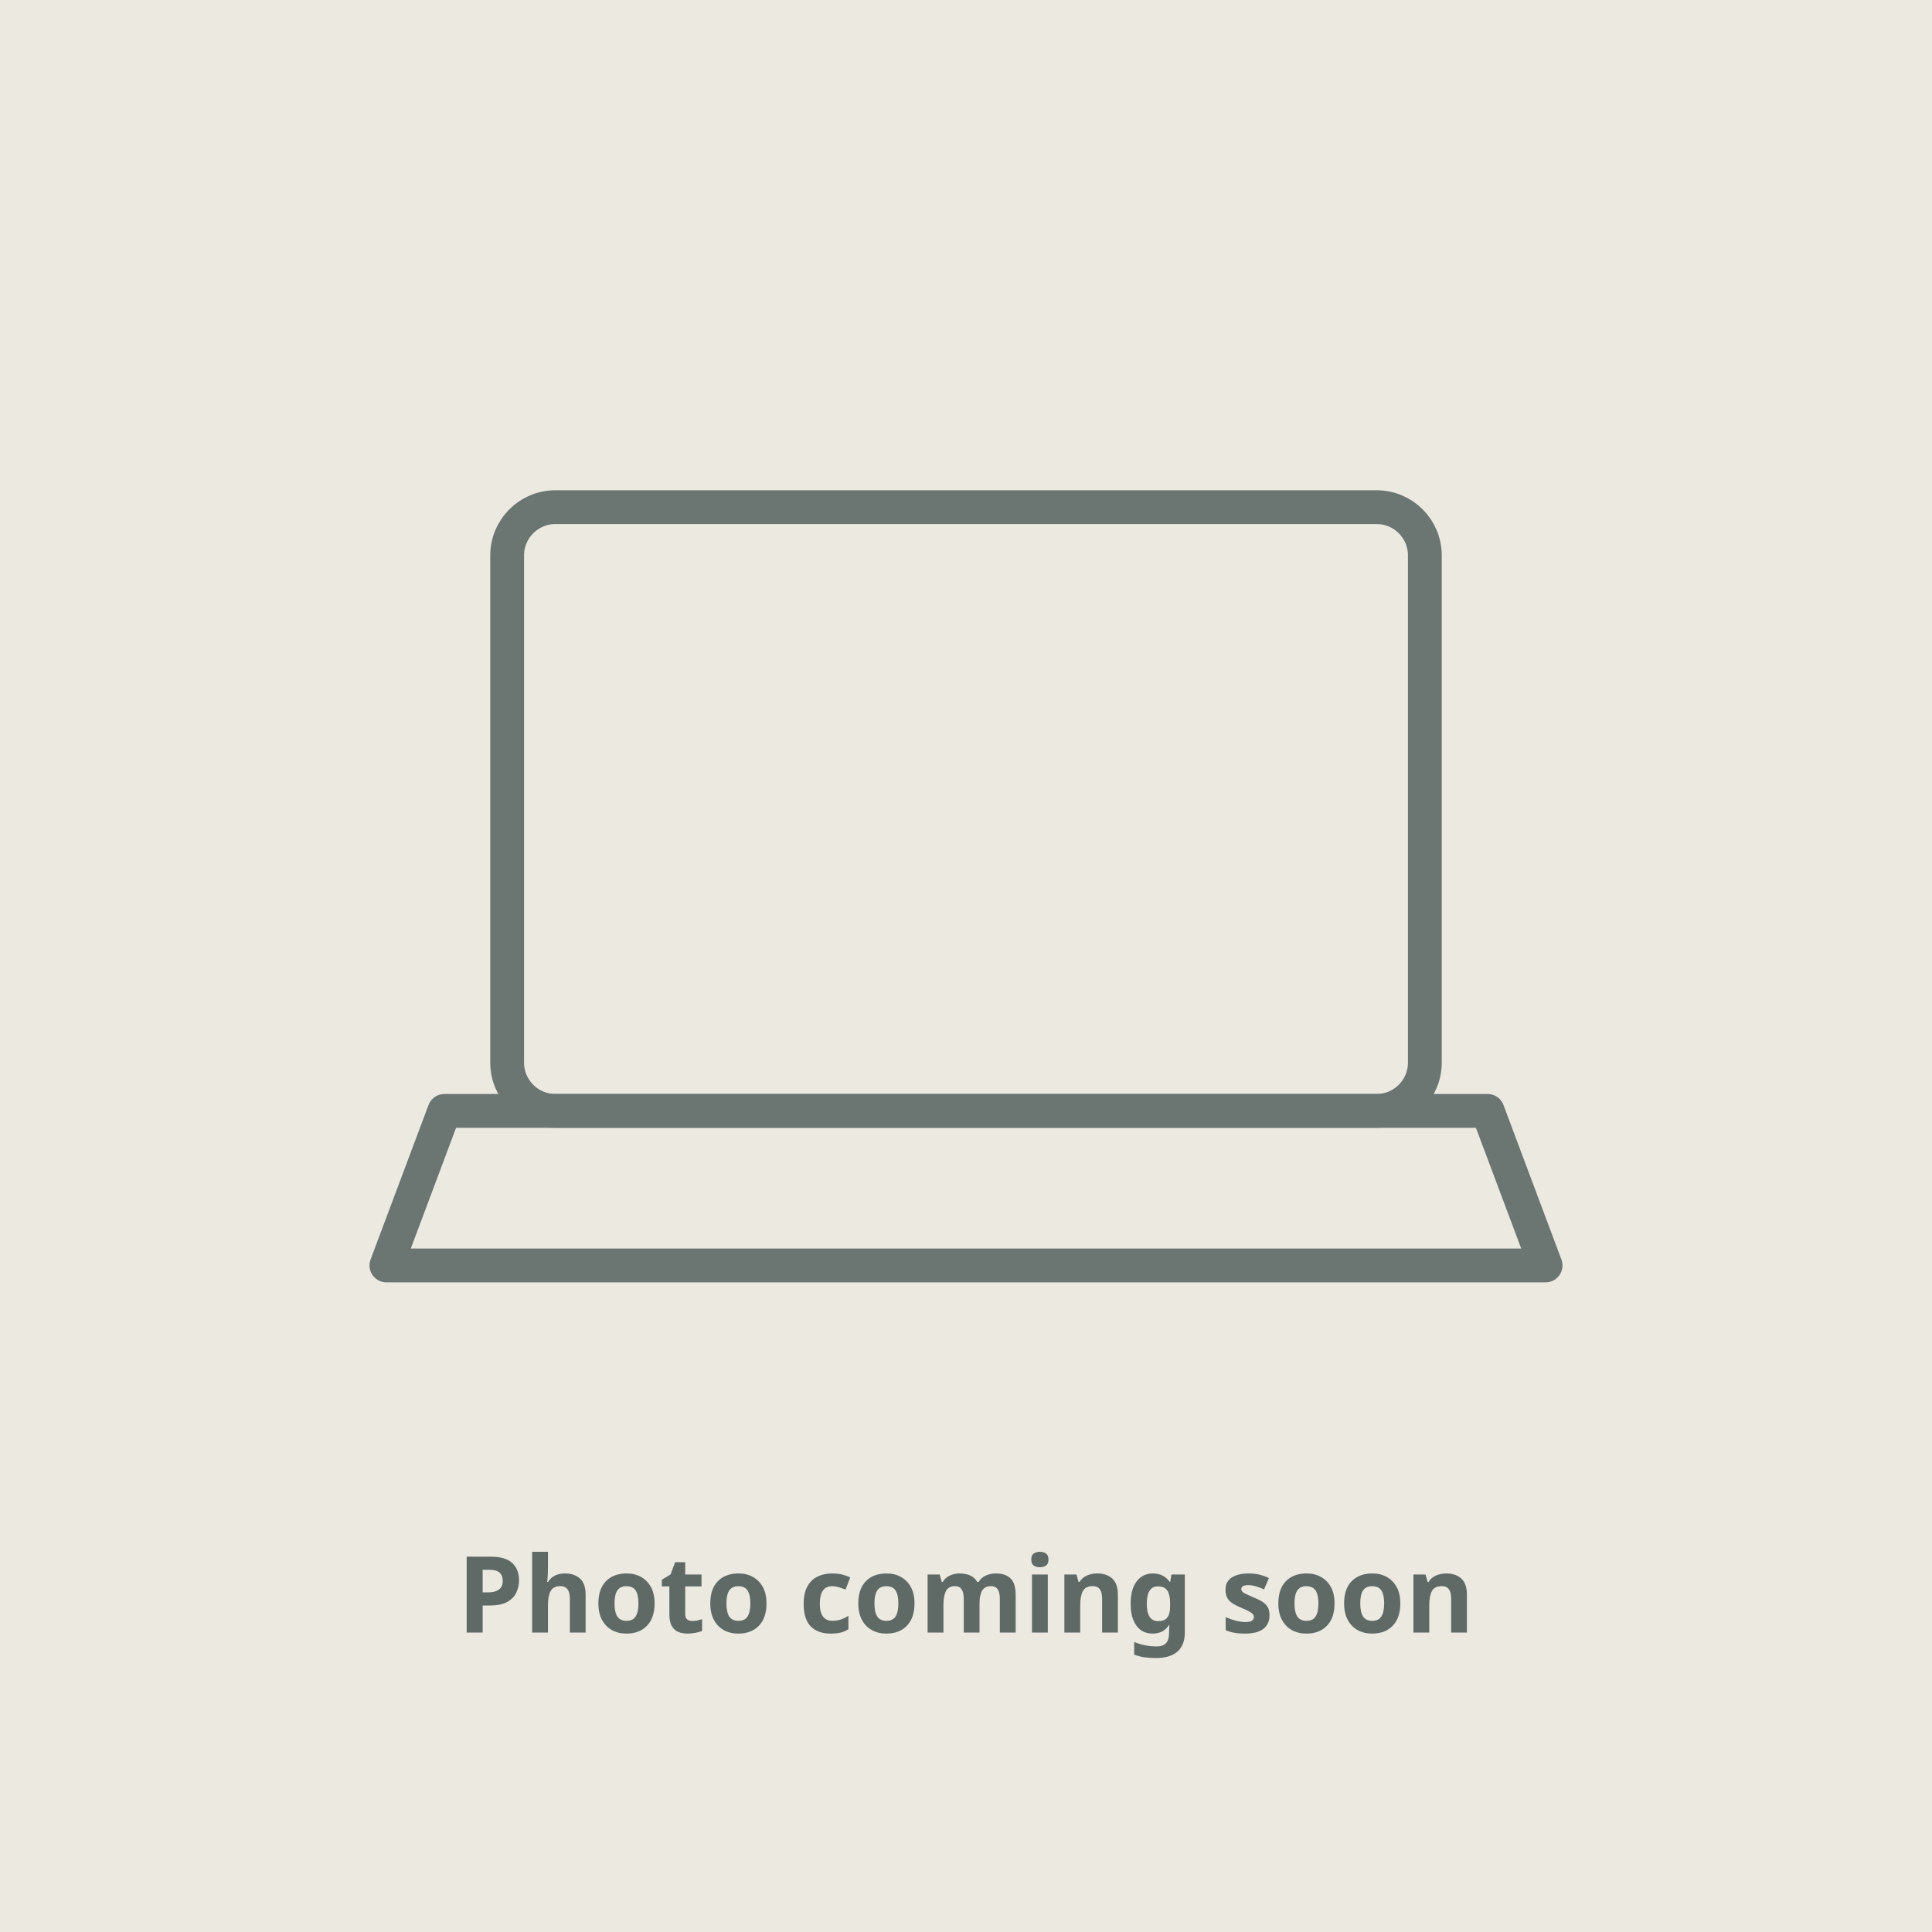
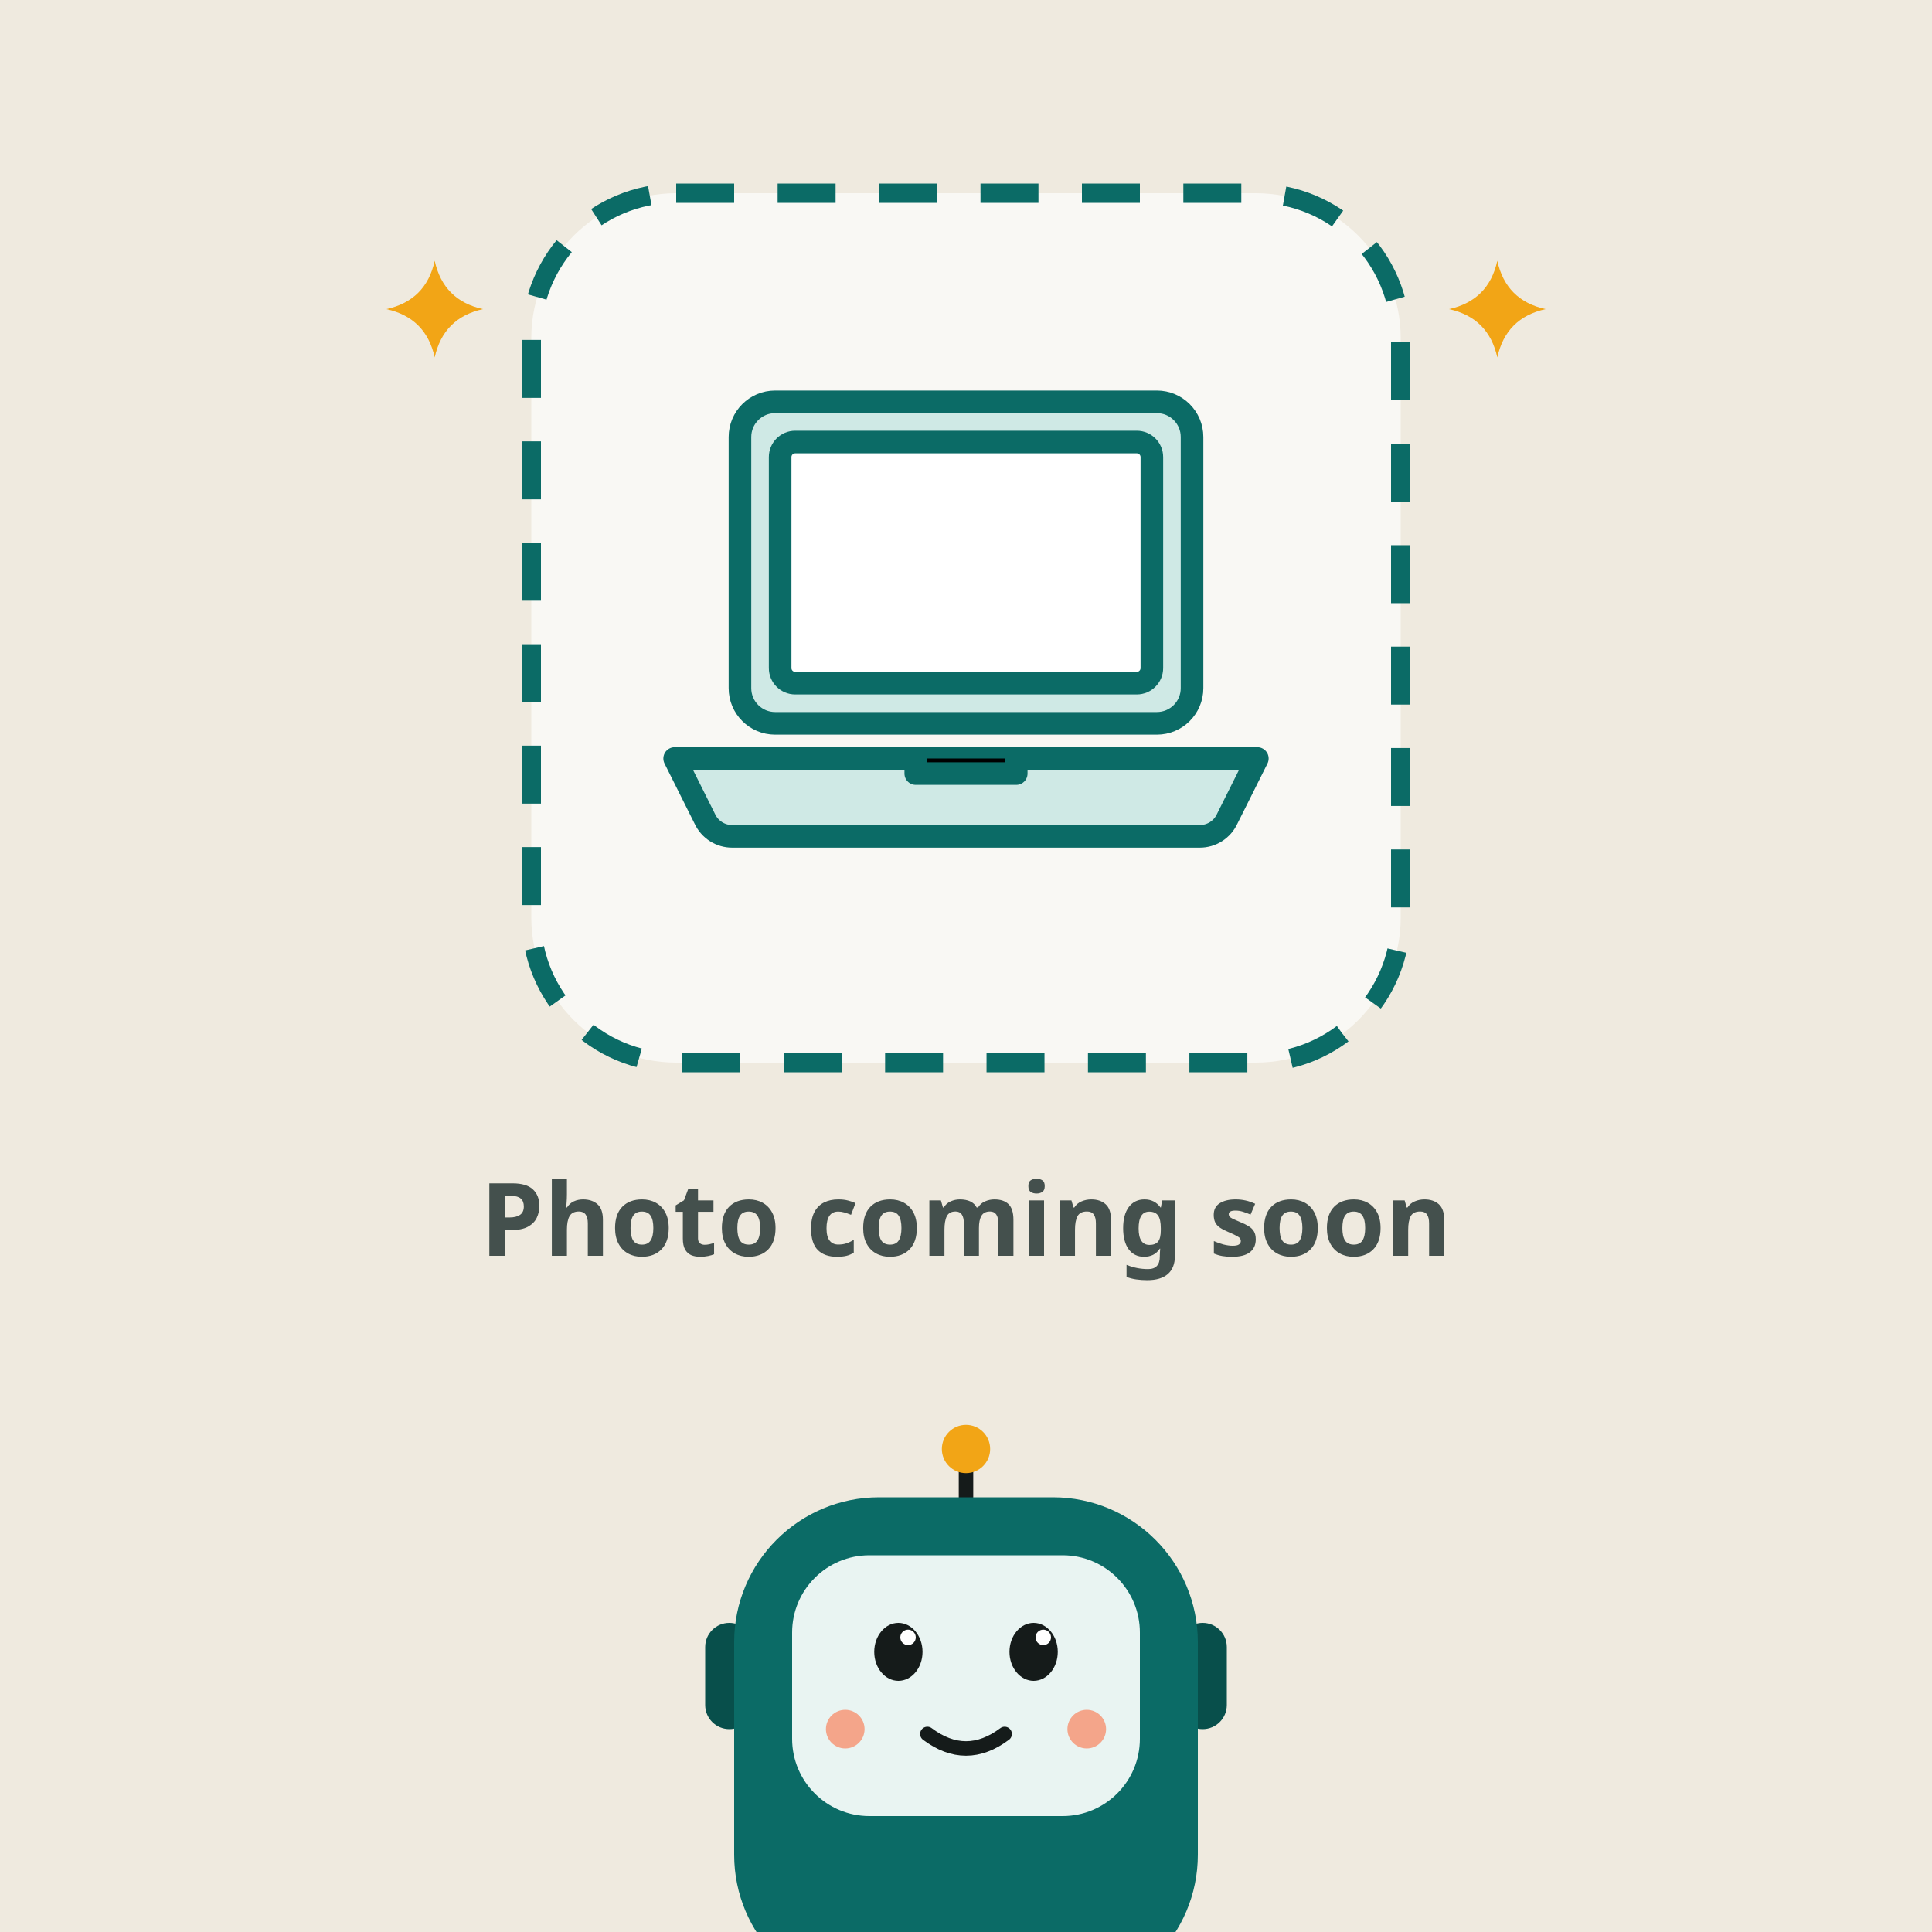
- <svg xmlns="http://www.w3.org/2000/svg" viewBox="0 0 400 400" role="img" aria-label="Laptop product photo coming soon">
-   <rect width="400" height="400" fill="#ece9e1" />
-   <g fill="none" stroke="#6b7673" stroke-width="7" stroke-linecap="round" stroke-linejoin="round">
-     <rect x="105" y="105" width="190" height="125" rx="10" />
-     <path d="M80 262h240l-12-32H92z" />
+ <svg xmlns="http://www.w3.org/2000/svg" viewBox="0 0 400 400" role="img" aria-label="Laptop photo coming soon">
+   <rect width="400" height="400" fill="#efeadf" />
+   <rect x="110" y="40" width="180" height="180" rx="30" fill="#ffffff" fill-opacity="0.65" stroke="#0b6b66" stroke-width="4" stroke-dasharray="12 9" />
+   <path d="M90 54q1.8 8.2 10 10q-8.2 1.8-10 10q-1.8-8.2-10-10q8.2-1.8 10-10z" fill="#f2a516" />
+   <path d="M310 54q1.8 8.2 10 10q-8.2 1.8-10 10q-1.8-8.2-10-10q8.2-1.8 10-10z" fill="#f2a516" />
+   <g transform="translate(200 130) scale(0.52) translate(-200 -170)" stroke="#0b6b66" stroke-width="9" stroke-linecap="round" stroke-linejoin="round">
+     <rect x="110" y="80" width="180" height="128" rx="14" fill="#cfe9e5" />
+     <rect x="126" y="96" width="148" height="96" rx="6" fill="#ffffff" />
+     <path d="M84 222h232l-12 24a12 12 0 0 1-11 7H107a12 12 0 0 1-11-7z" fill="#cfe9e5" />
+     <path d="M180 222v6h40v-6" />
  </g>
-   <text x="200" y="338" text-anchor="middle" font-family="system-ui,sans-serif" font-size="22" font-weight="600" fill="#5f6a67">Photo coming soon</text>
+   <text x="200" y="260" text-anchor="middle" font-family="'Be Vietnam Pro', system-ui, sans-serif" font-size="21" font-weight="700" fill="#44504d">Photo coming soon</text>
+   <g transform="translate(152 296)">
+     <line x1="48" y1="14" x2="48" y2="4" stroke="#151b1a" stroke-width="3" stroke-linecap="round" />
+     <circle cx="48" cy="4" r="5" fill="#f2a516" />
+     <rect x="-6" y="40" width="10" height="22" rx="5" fill="#084f4b" />
+     <rect x="92" y="40" width="10" height="22" rx="5" fill="#084f4b" />
+     <rect x="0" y="14" width="96" height="104" rx="30" fill="#0b6b66" />
+     <rect x="12" y="26" width="72" height="54" rx="16" fill="#e9f4f2" />
+     <ellipse cx="34" cy="46" rx="5" ry="6" fill="#151b1a" />
+     <ellipse cx="62" cy="46" rx="5" ry="6" fill="#151b1a" />
+     <circle cx="36" cy="43" r="1.6" fill="#ffffff" />
+     <circle cx="64" cy="43" r="1.6" fill="#ffffff" />
+     <circle cx="23" cy="62" r="4" fill="#f4a58a" />
+     <circle cx="73" cy="62" r="4" fill="#f4a58a" />
+     <path d="M40 63q8 6 16 0" fill="none" stroke="#151b1a" stroke-width="3" stroke-linecap="round" />
+   </g>
</svg>
